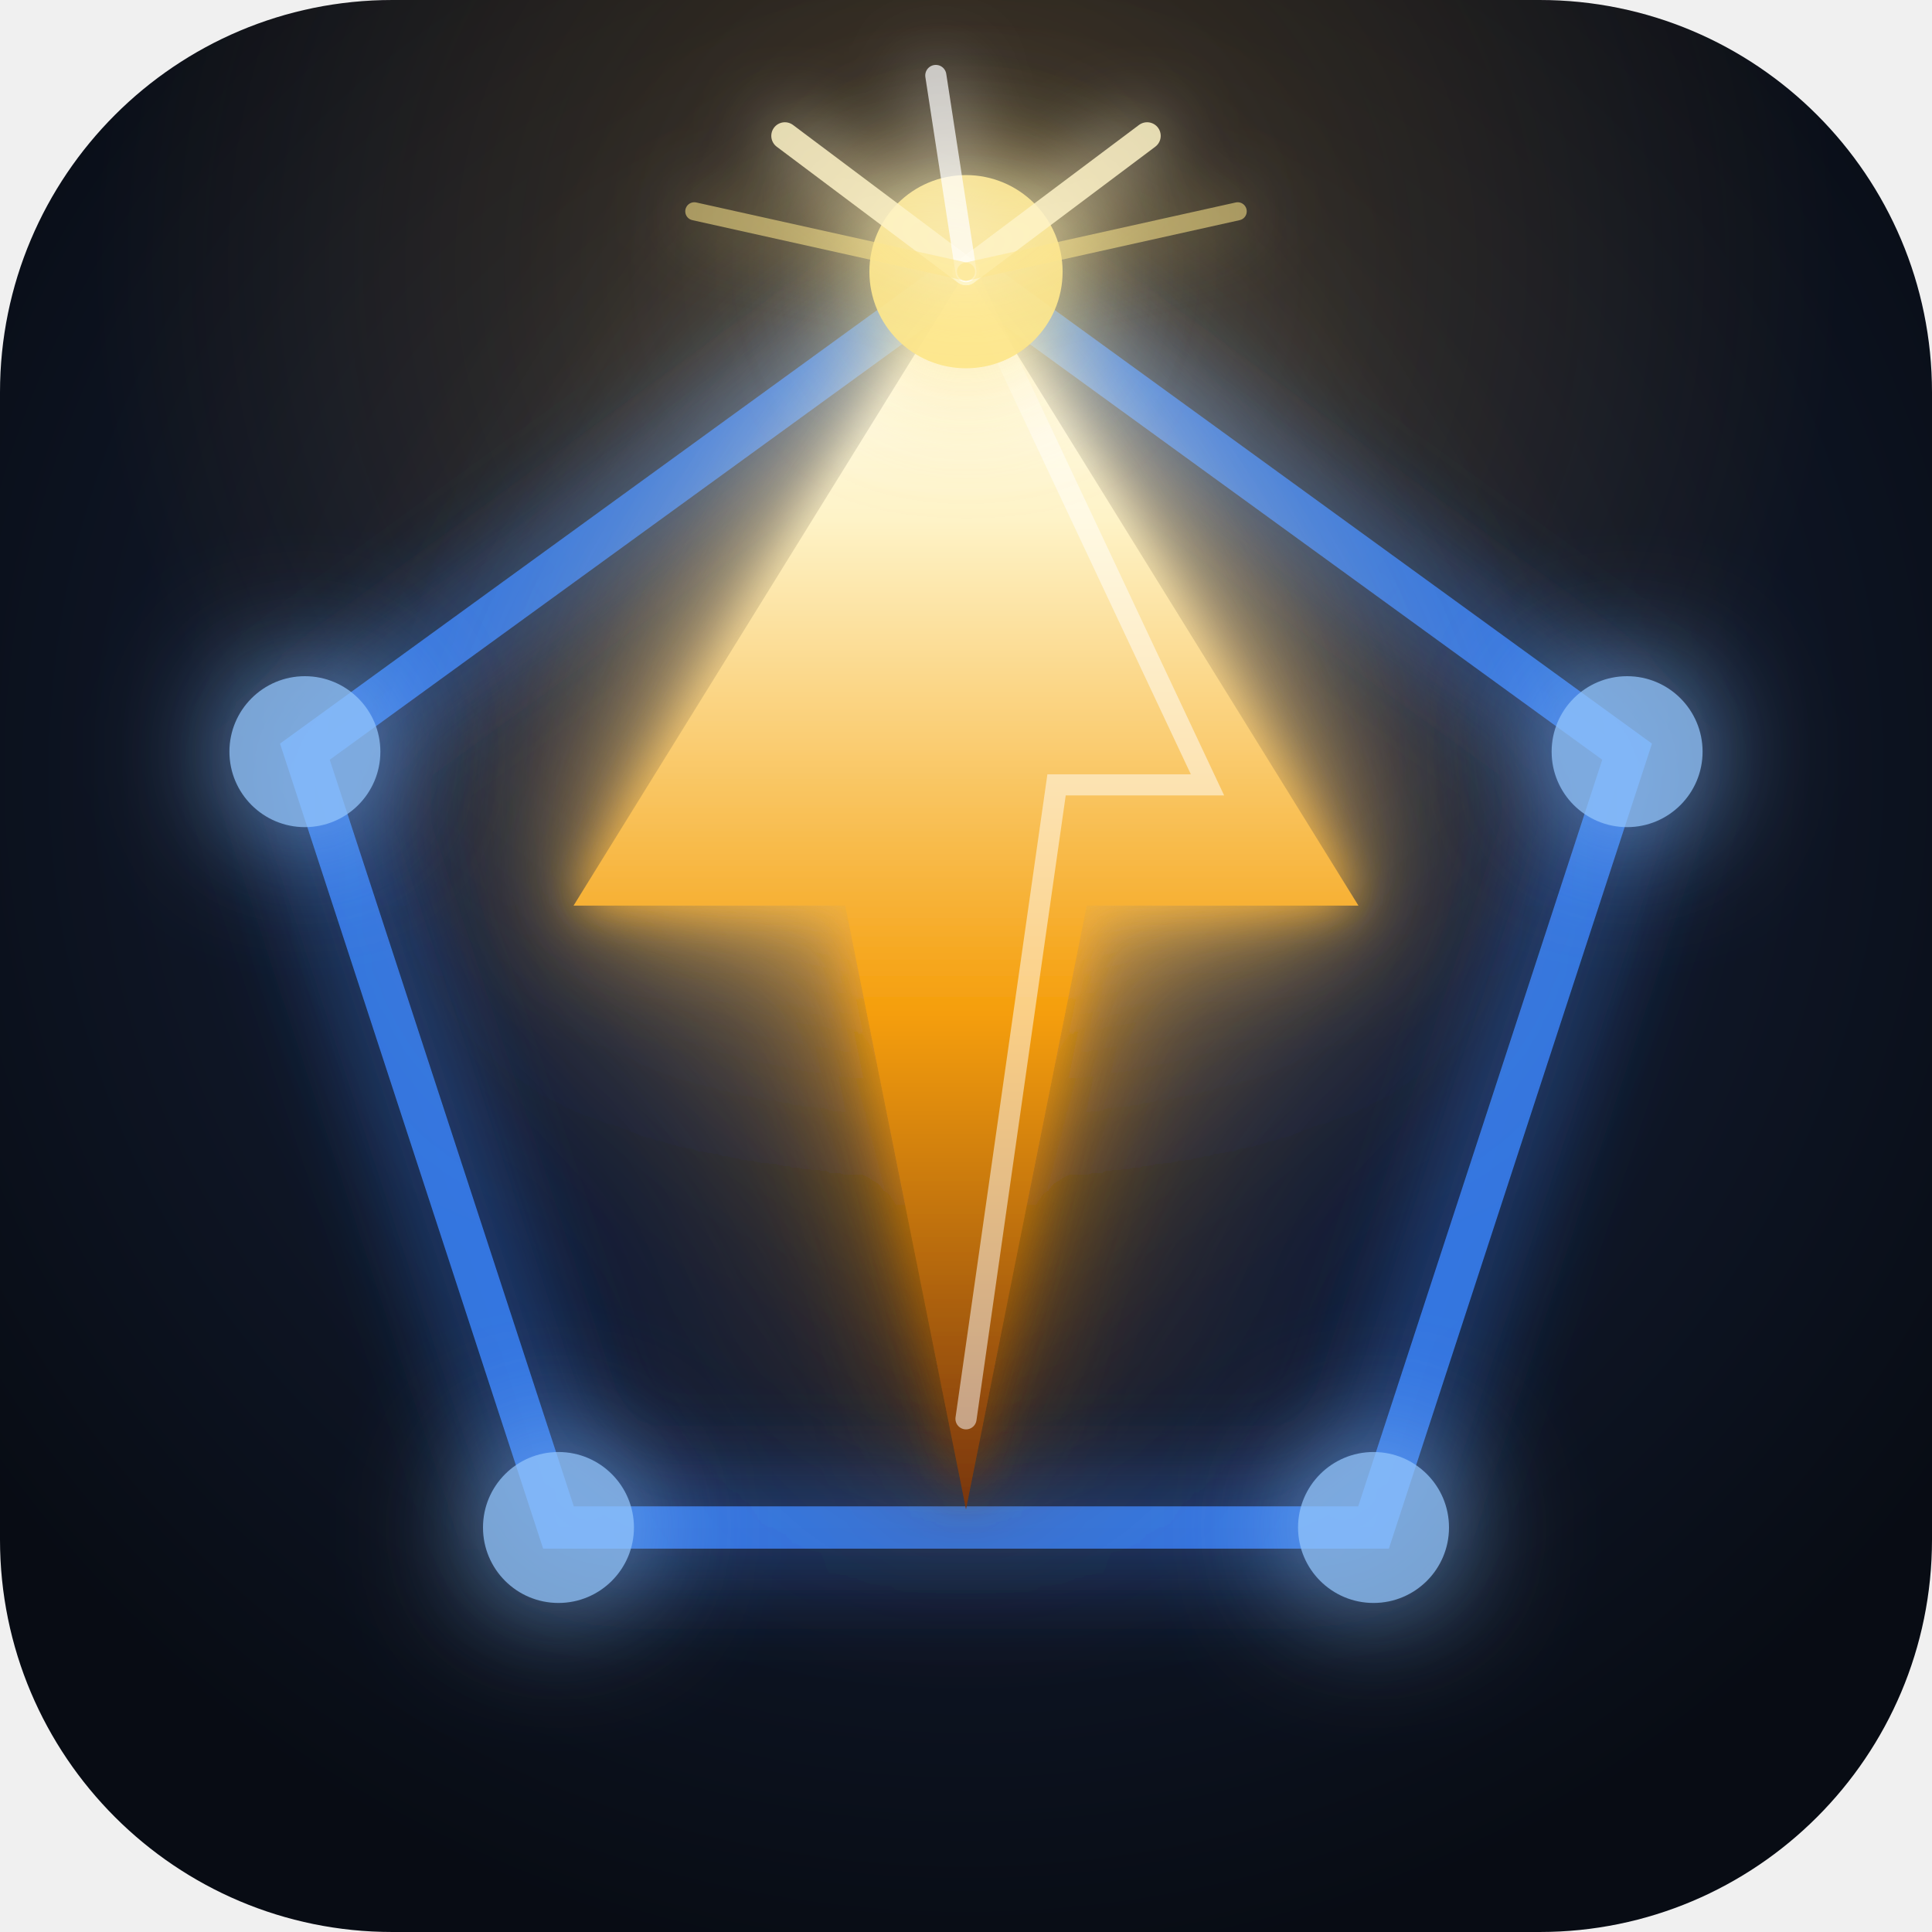
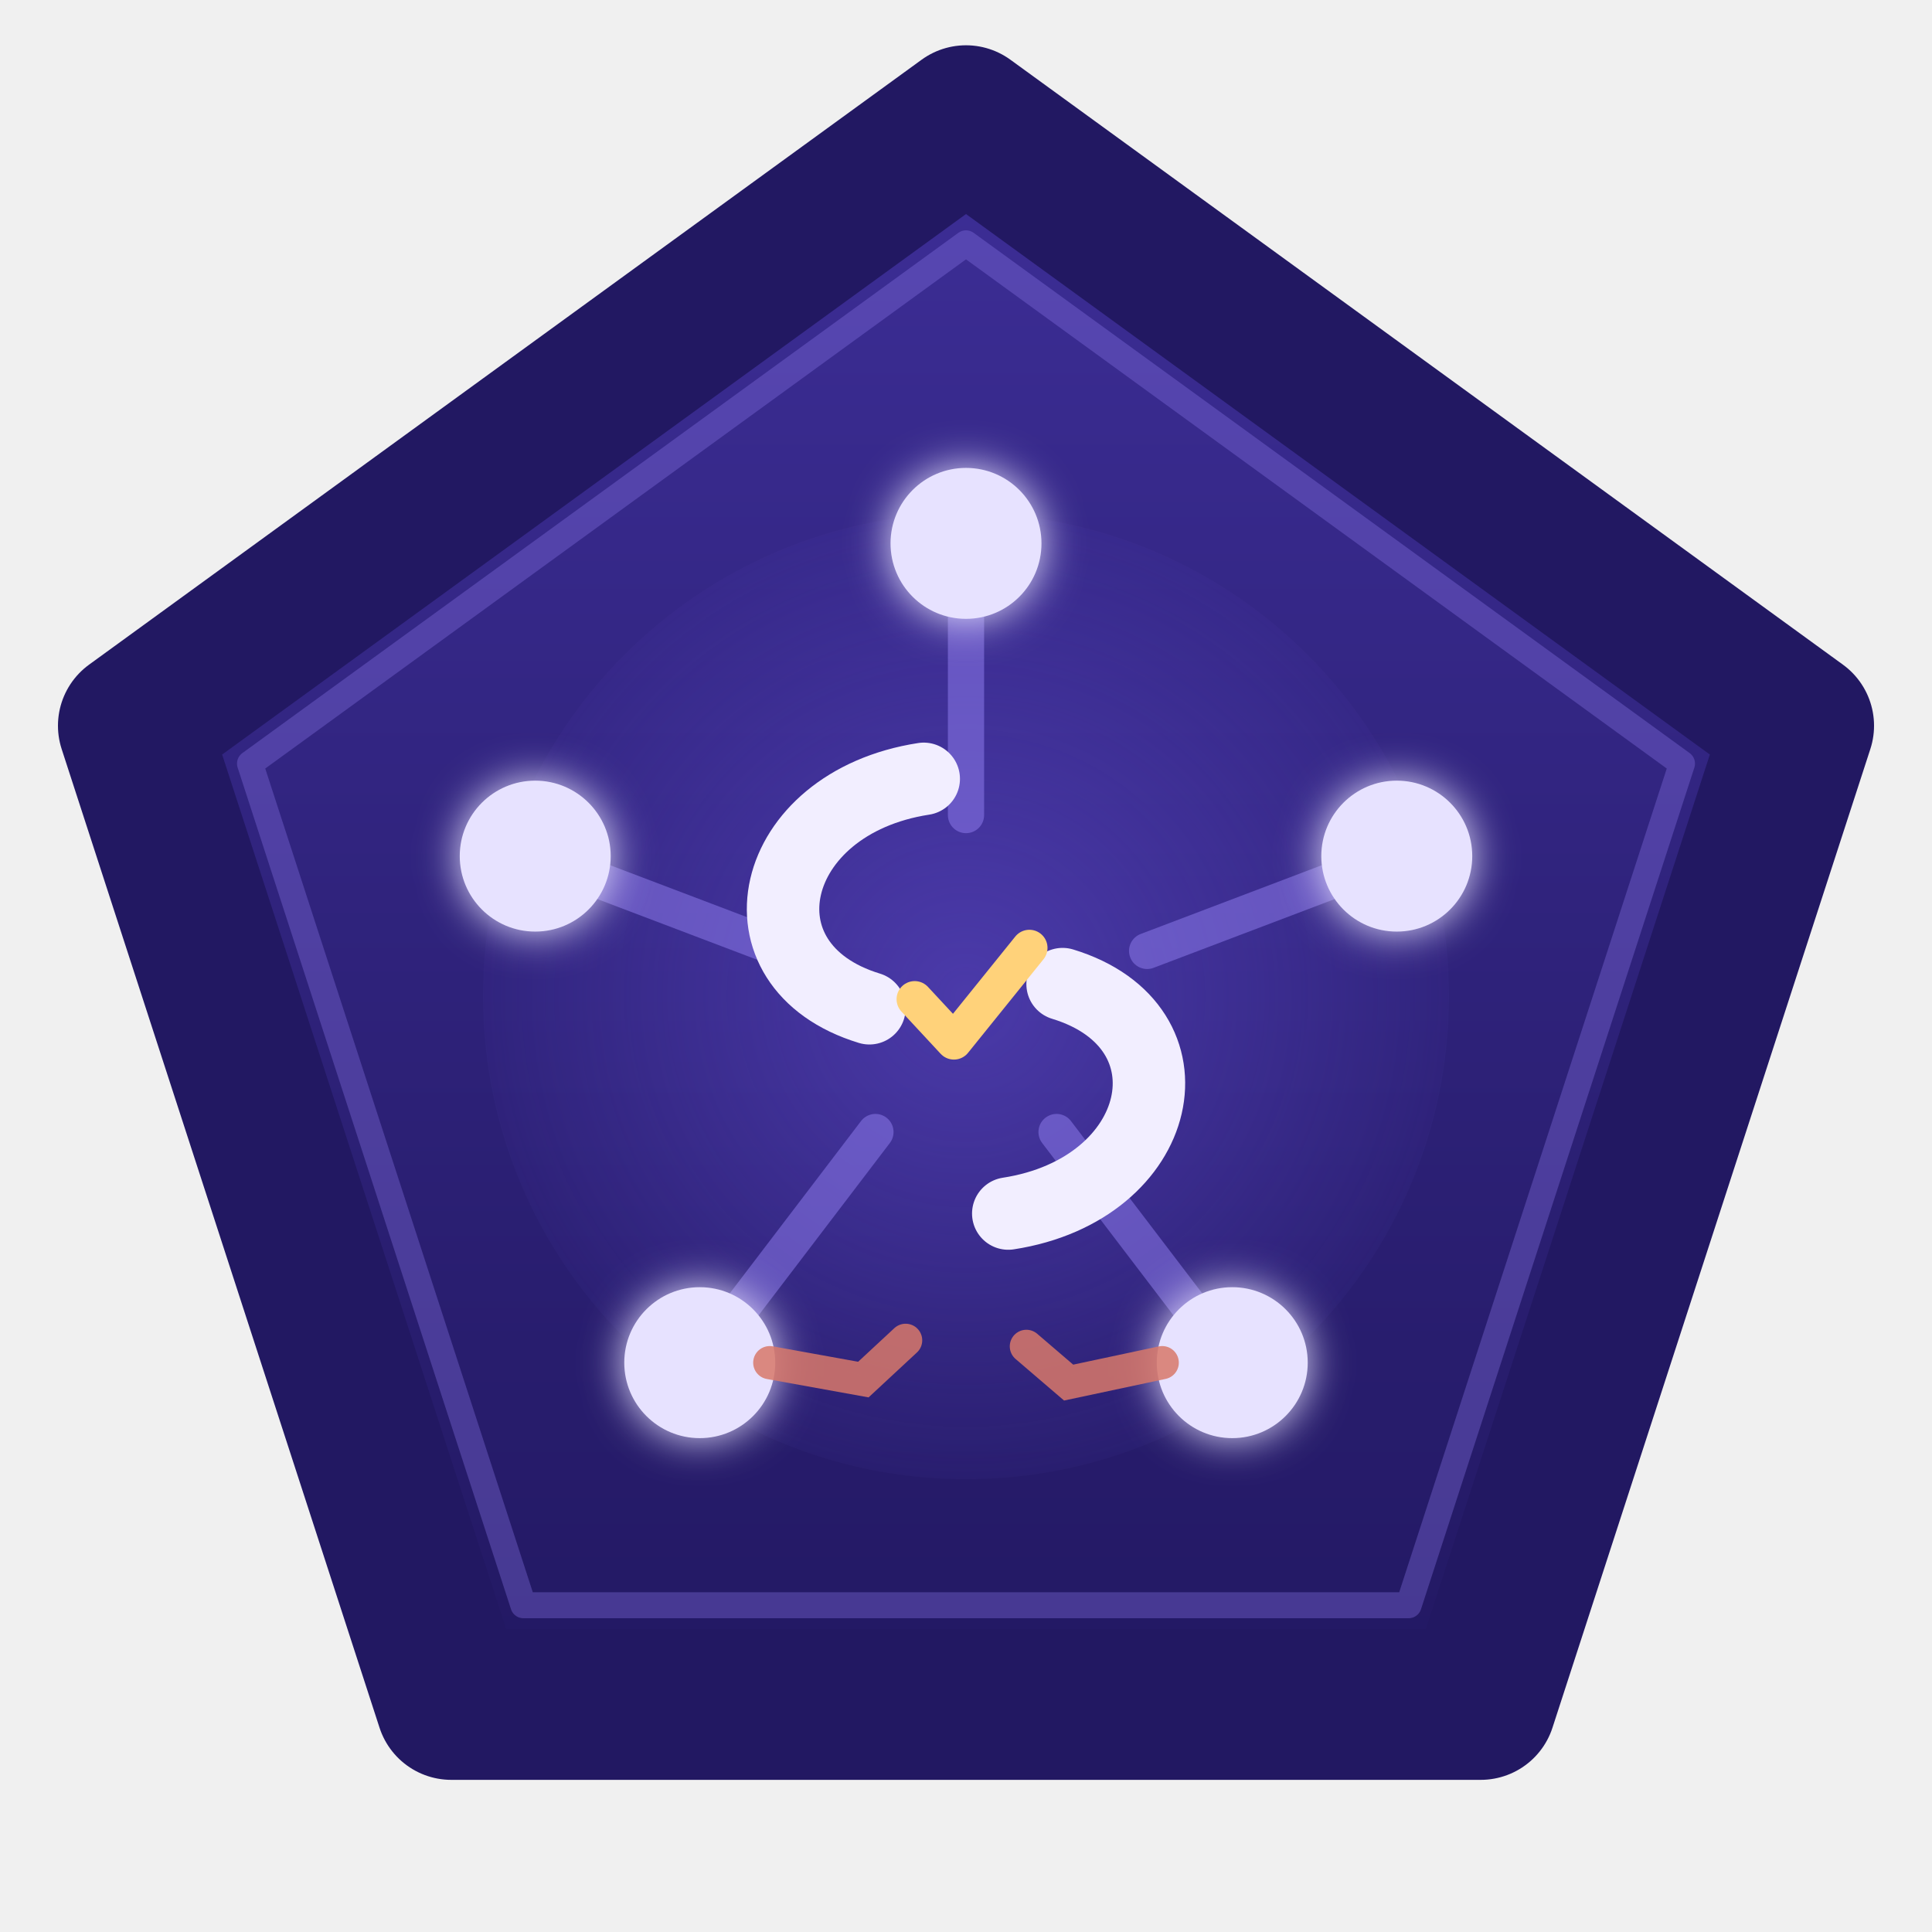
- <svg xmlns="http://www.w3.org/2000/svg" viewBox="0 0 64 64" width="64" height="64">
+ <svg xmlns="http://www.w3.org/2000/svg" viewBox="0 0 64 64" width="128" height="128">
  <defs>
-     <radialGradient id="bg" cx="50%" cy="40%" r="62%">
-       <stop offset="0%" stop-color="#1A2744" />
-       <stop offset="100%" stop-color="#080C14" />
+     <linearGradient id="sc-pent" x1="0.5" y1="0" x2="0.5" y2="1">
+       <stop offset="0%" stop-color="#3D2E97" />
+       <stop offset="100%" stop-color="#221862" />
+     </linearGradient>
+     <radialGradient id="sc-core" cx="50%" cy="50%" r="55%">
+       <stop offset="0%" stop-color="#6E58E4" stop-opacity="0.45" />
+       <stop offset="100%" stop-color="#6E58E4" stop-opacity="0" />
    </radialGradient>
-     <linearGradient id="bolt" x1="0.5" y1="0" x2="0.5" y2="1">
-       <stop offset="0%" stop-color="#FFFFFF" />
-       <stop offset="20%" stop-color="#FEF3C7" />
-       <stop offset="60%" stop-color="#F59E0B" />
-       <stop offset="100%" stop-color="#78350F" />
-     </linearGradient>
-     <filter id="bolt-glow" x="-100%" y="-60%" width="300%" height="220%">
-       <feGaussianBlur in="SourceGraphic" stdDeviation="5" result="g-wide" />
-       <feGaussianBlur in="SourceGraphic" stdDeviation="2" result="g-mid" />
-       <feGaussianBlur in="SourceGraphic" stdDeviation="0.8" result="g-tight" />
+     <filter id="sc-soft" x="-60%" y="-60%" width="220%" height="220%">
+       <feGaussianBlur in="SourceGraphic" stdDeviation="0.7" result="b" />
      <feMerge>
-         <feMergeNode in="g-wide" />
-         <feMergeNode in="g-mid" />
-         <feMergeNode in="g-tight" />
+         <feMergeNode in="b" />
        <feMergeNode in="SourceGraphic" />
      </feMerge>
    </filter>
-     <filter id="pent-glow" x="-30%" y="-30%" width="160%" height="160%">
-       <feGaussianBlur in="SourceGraphic" stdDeviation="1.8" result="blur" />
-       <feMerge>
-         <feMergeNode in="blur" />
-         <feMergeNode in="SourceGraphic" />
-       </feMerge>
-     </filter>
-     <filter id="node-glow" x="-180%" y="-180%" width="460%" height="460%">
-       <feGaussianBlur in="SourceGraphic" stdDeviation="2.2" result="blur" />
-       <feMerge>
-         <feMergeNode in="blur" />
-         <feMergeNode in="SourceGraphic" />
-       </feMerge>
-     </filter>
-     <filter id="spark-glow" x="-200%" y="-200%" width="500%" height="500%">
-       <feGaussianBlur in="SourceGraphic" stdDeviation="1.2" result="blur" />
-       <feMerge>
-         <feMergeNode in="blur" />
-         <feMergeNode in="SourceGraphic" />
-       </feMerge>
-     </filter>
-     <radialGradient id="aura" cx="50%" cy="14%" r="45%">
-       <stop offset="0%" stop-color="#F59E0B" stop-opacity="0.22" />
-       <stop offset="100%" stop-color="#F59E0B" stop-opacity="0" />
-     </radialGradient>
  </defs>
-   <rect width="64" height="64" rx="13" fill="url(#bg)" />
-   <rect width="64" height="64" rx="13" fill="url(#aura)" />
-   <polygon points="32,9 10.1,24.9 18.5,50.6 45.5,50.6 53.9,24.9" fill="#1E3A8A" fill-opacity="0.10" stroke="none" />
-   <polygon points="32,9 10.1,24.9 18.5,50.6 45.5,50.6 53.9,24.9" fill="none" stroke="#3B82F6" stroke-width="1.4" stroke-opacity="0.85" filter="url(#pent-glow)" />
-   <path d="M32,9 L45,30 L36,30 L32,50 L28,30 L19,30 Z" fill="url(#bolt)" filter="url(#bolt-glow)" />
-   <path d="M32,9 L40,26 L35,26 L32,47" stroke="rgba(255,255,255,0.5)" stroke-width="0.7" fill="none" stroke-linecap="round" />
-   <circle cx="32" cy="9" r="3.2" fill="#FDE68A" filter="url(#node-glow)" opacity="0.95" />
-   <circle cx="10.1" cy="24.9" r="2.5" fill="#93C5FD" filter="url(#node-glow)" opacity="0.80" />
-   <circle cx="18.5" cy="50.6" r="2.5" fill="#93C5FD" filter="url(#node-glow)" opacity="0.80" />
-   <circle cx="45.5" cy="50.6" r="2.5" fill="#93C5FD" filter="url(#node-glow)" opacity="0.80" />
-   <circle cx="53.9" cy="24.9" r="2.5" fill="#93C5FD" filter="url(#node-glow)" opacity="0.80" />
-   <g filter="url(#spark-glow)">
-     <line x1="32" y1="9" x2="26" y2="4.5" stroke="#FEF3C7" stroke-width="0.9" stroke-linecap="round" stroke-opacity="0.85" />
-     <line x1="32" y1="9" x2="38" y2="4.5" stroke="#FEF3C7" stroke-width="0.9" stroke-linecap="round" stroke-opacity="0.85" />
-     <line x1="32" y1="9" x2="31" y2="2.5" stroke="#FFFFFF" stroke-width="0.7" stroke-linecap="round" stroke-opacity="0.70" />
-     <line x1="32" y1="9" x2="23" y2="7" stroke="#FDE68A" stroke-width="0.6" stroke-linecap="round" stroke-opacity="0.55" />
-     <line x1="32" y1="9" x2="41" y2="7" stroke="#FDE68A" stroke-width="0.6" stroke-linecap="round" stroke-opacity="0.55" />
+   <polygon points="32,4 59.58,24.04 49.05,56.46 14.95,56.46 4.42,24.04" fill="url(#sc-pent)" stroke="#221862" stroke-width="5" stroke-linejoin="round" />
+   <polygon points="32,4 59.58,24.04 49.05,56.46 14.95,56.46 4.42,24.04" fill="none" stroke="#8A77E8" stroke-width="1" stroke-opacity="0.35" stroke-linejoin="round" transform="translate(32,33) scale(0.86) translate(-32,-33)" />
+   <circle cx="32" cy="33" r="16" fill="url(#sc-core)" />
+   <g stroke="#8B79E8" stroke-opacity="0.55" stroke-width="1.2" stroke-linecap="round">
+     <line x1="32" y1="18" x2="32" y2="27" />
+     <line x1="46.27" y1="28.36" x2="38" y2="31.5" />
+     <line x1="40.82" y1="45.14" x2="35" y2="37.5" />
+     <line x1="23.18" y1="45.14" x2="29" y2="37.5" />
+     <line x1="17.73" y1="28.36" x2="26" y2="31.5" />
  </g>
+   <g fill="#E7E2FF" filter="url(#sc-soft)">
+     <circle cx="32" cy="18" r="2.5" />
+     <circle cx="46.27" cy="28.36" r="2.5" />
+     <circle cx="40.82" cy="45.14" r="2.5" />
+     <circle cx="23.18" cy="45.14" r="2.5" />
+     <circle cx="17.73" cy="28.36" r="2.5" />
+   </g>
+   <g stroke="#D8786A" stroke-opacity="0.85" stroke-width="1.1" stroke-linecap="round" fill="none">
+     <path d="M25.5,45.14 L28.6,45.7 L30,44.4" />
+     <path d="M34,44.6 L35.4,45.8 L38.5,45.14" />
+   </g>
+   <g stroke="#F2EEFF" stroke-width="2.4" stroke-linecap="round" fill="none">
+     <path d="M30.6,25.8 C25.4,26.6 24.2,32 28.8,33.4" />
+     <path d="M33.4,40.2 C38.6,39.4 39.8,34 35.2,32.6" />
+   </g>
+   <path d="M30.3,33.1 L31.6,34.5 L34.1,31.4" stroke="#FFD27A" stroke-width="1.2" stroke-linecap="round" stroke-linejoin="round" fill="none" />
</svg>
